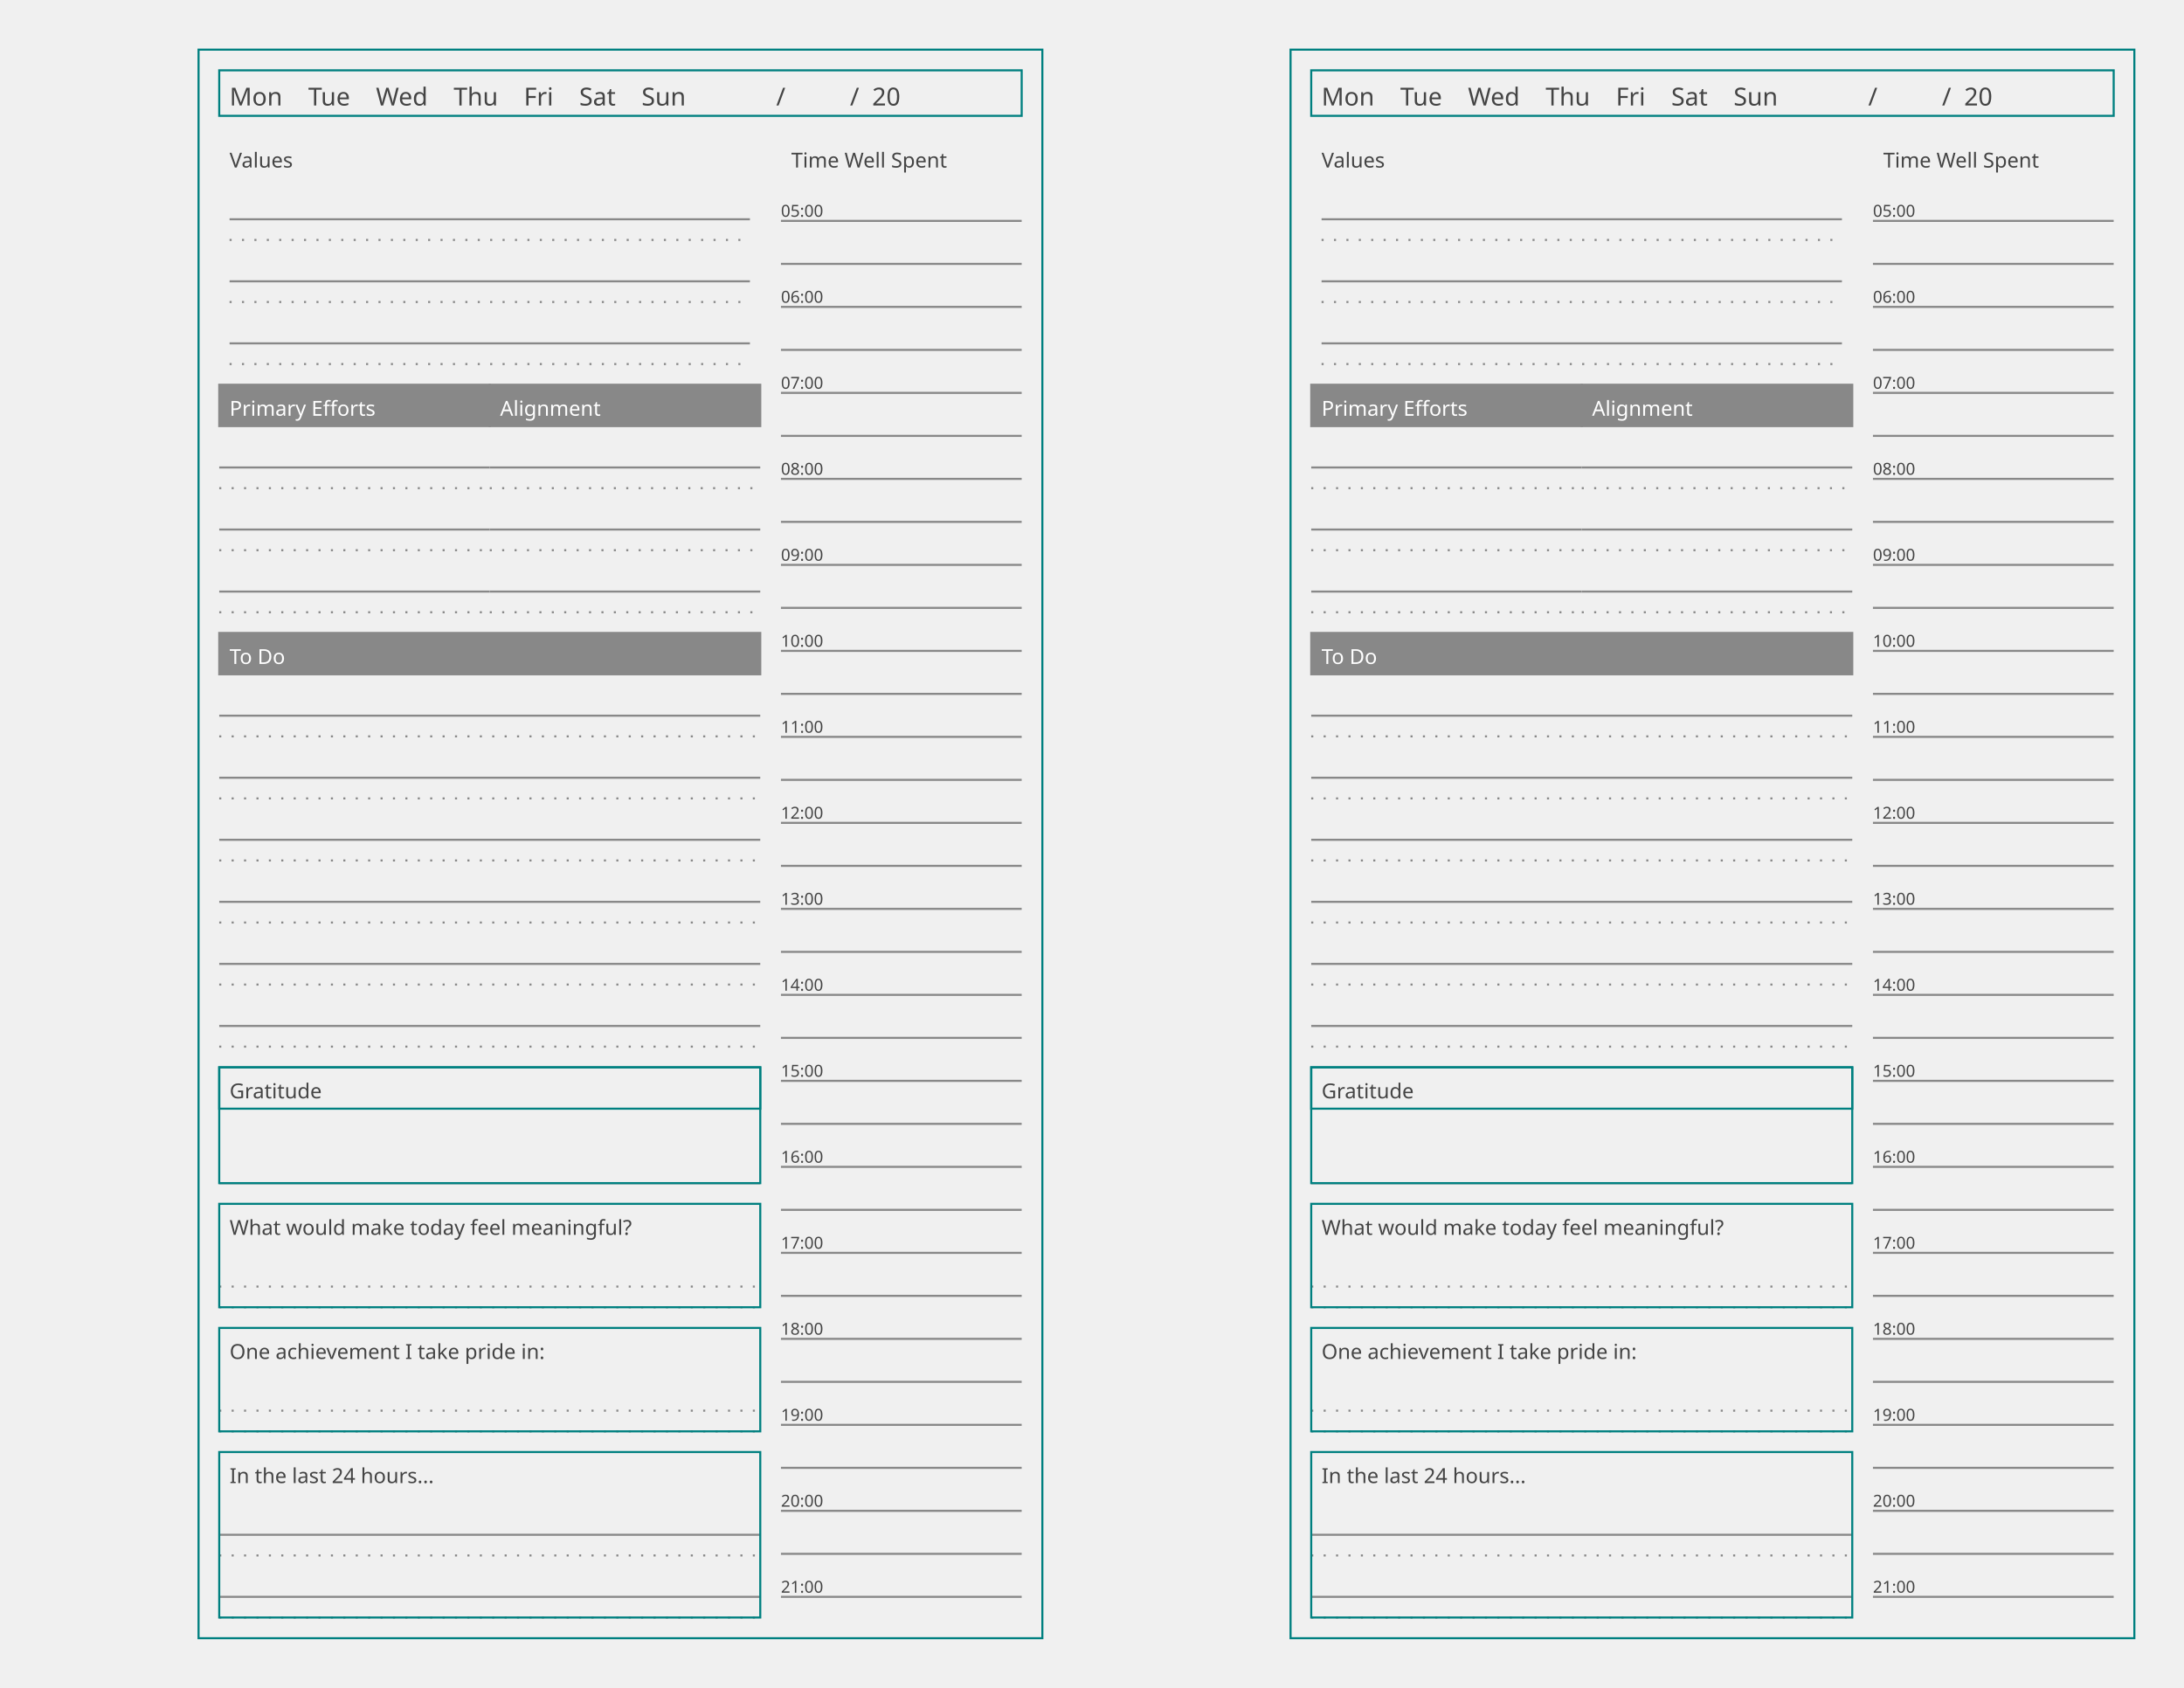
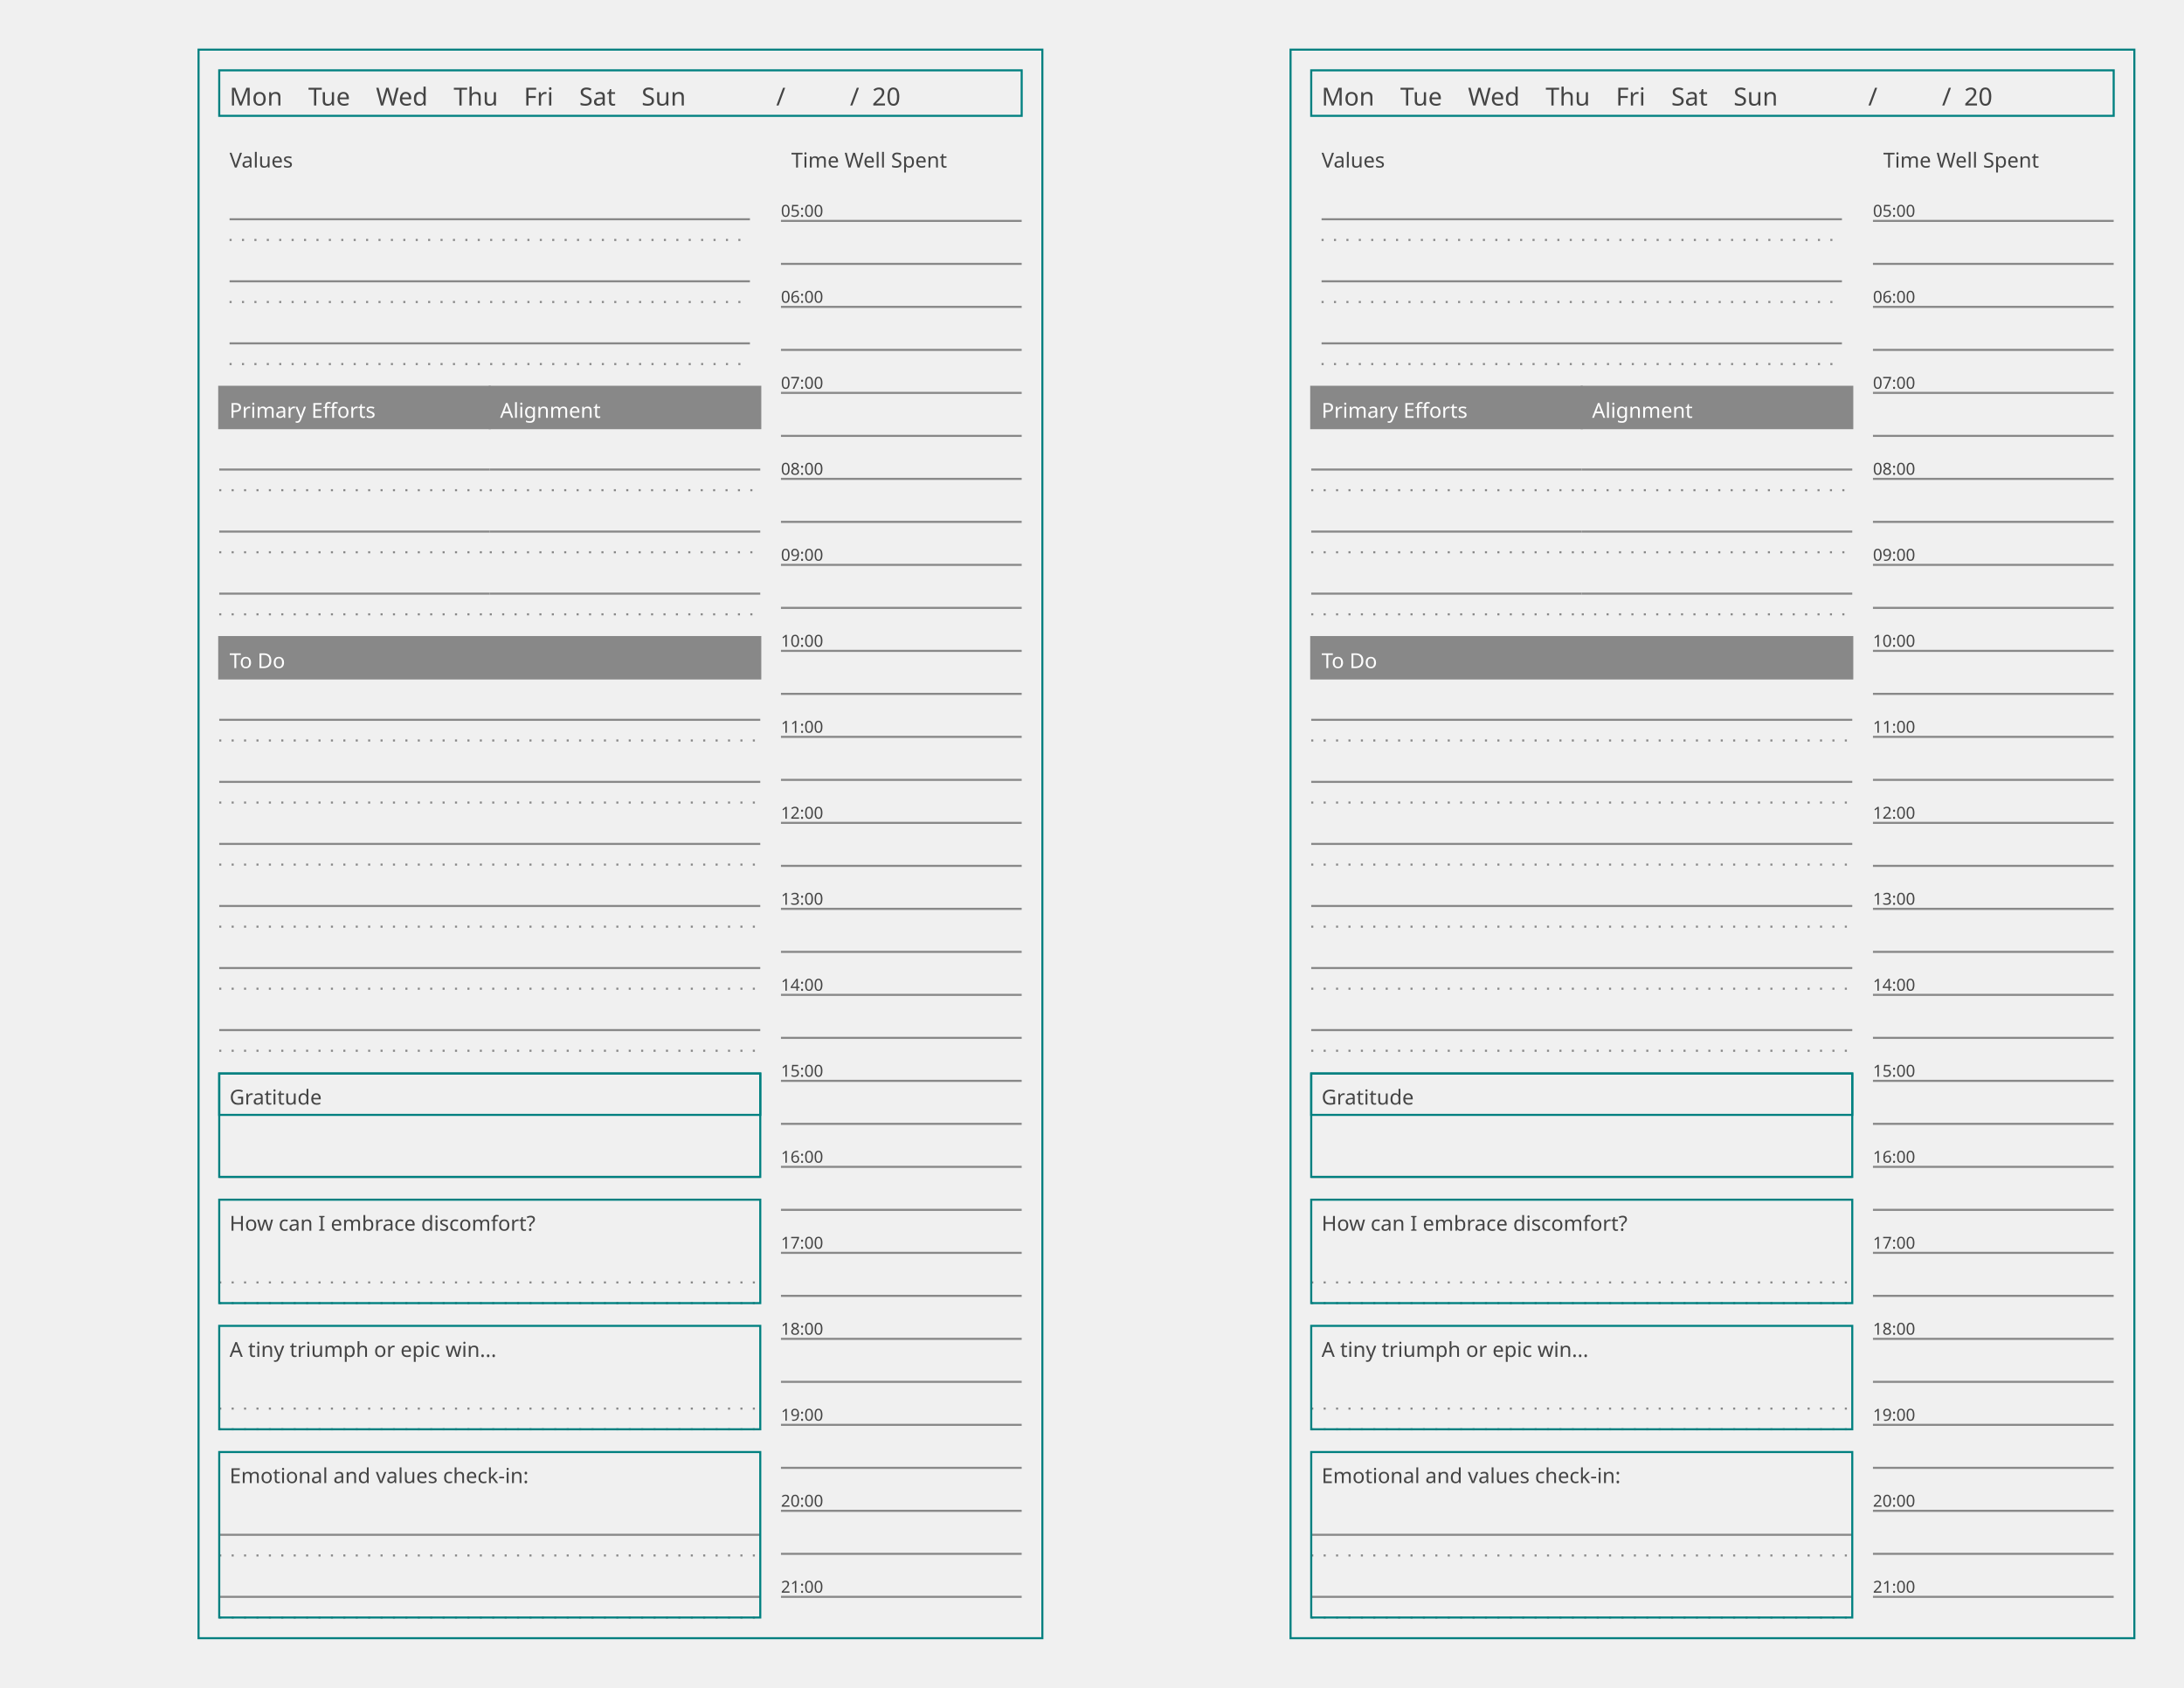
<svg xmlns="http://www.w3.org/2000/svg" baseProfile="tiny" height="8.5in" version="1.2" width="11in">
  <defs />
  <g transform="translate(96, 24.0)">
    <rect fill="none" height="768.0" stroke="#008080" width="408.0" x="0" y="0" />
    <g transform="translate(10, 10)">
      <rect fill="none" height="22" stroke="#008080" stroke-width="1" width="388.0" x="0" y="0" />
      <text alignment-baseline="text-after-edge" fill="#444444" font-family="Trebuchet MS" font-size="12" text-anchor="start" transform="translate(5,17)">Mon    Tue    Wed    Thu    Fri    Sat    Sun              /          /  20          </text>
    </g>
    <g transform="translate(10, 32)">
      <g transform="translate(0,10)">
        <g>
          <g transform="translate(0,0)">
            <text alignment-baseline="text-after-edge" fill="#444444" font-family="Ubuntu Mono" font-size="10" text-anchor="start" transform="translate(5,15)">Values</text>
          </g>
          <g transform="translate(0,20)">
            <g>
              <line stroke="#888888" stroke-dasharray="1,5" stroke-width="1" transform="translate(5,30.0)" x1="0" x2="251.6" y1="0" y2="0" />
              <line stroke="#888888" stroke-dasharray="1,5" stroke-width="1" transform="translate(5,60.0)" x1="0" x2="251.6" y1="0" y2="0" />
              <line stroke="#888888" stroke-dasharray="1,5" stroke-width="1" transform="translate(5,90.0)" x1="0" x2="251.6" y1="0" y2="0" />
            </g>
            <g>
              <line stroke="#888888" stroke-dasharray="1,0" stroke-width="1" transform="translate(5,20.0)" x1="0" x2="251.6" y1="0" y2="0" />
              <line stroke="#888888" stroke-dasharray="1,0" stroke-width="1" transform="translate(5,50.0)" x1="0" x2="251.6" y1="0" y2="0" />
              <line stroke="#888888" stroke-dasharray="1,0" stroke-width="1" transform="translate(5,80.0)" x1="0" x2="251.6" y1="0" y2="0" />
            </g>
          </g>
        </g>
      </g>
-       <g transform="translate(0,130)">
+       <g transform="translate(0,131.0)">
        <g>
          <g transform="translate(0,0)">
            <g>
              <g transform="translate(0,0)">
                <rect fill="#888888" height="20" stroke="#888888" stroke-width="1" width="130.8" x="0" y="0" />
                <text alignment-baseline="text-after-edge" fill="#ffffff" font-family="Trebuchet MS" font-size="10" text-anchor="start" transform="translate(5,15)">Primary Efforts</text>
              </g>
              <g transform="translate(0,20)">
                <g>
                  <line stroke="#888888" stroke-dasharray="1,5" stroke-width="1" transform="translate(0,30.0)" x1="0" x2="130.8" y1="0" y2="0" />
                  <line stroke="#888888" stroke-dasharray="1,5" stroke-width="1" transform="translate(0,60.0)" x1="0" x2="130.8" y1="0" y2="0" />
                  <line stroke="#888888" stroke-dasharray="1,5" stroke-width="1" transform="translate(0,90.0)" x1="0" x2="130.8" y1="0" y2="0" />
                </g>
                <g>
                  <line stroke="#888888" stroke-dasharray="1,0" stroke-width="1" transform="translate(0,20.0)" x1="0" x2="130.8" y1="0" y2="0" />
                  <line stroke="#888888" stroke-dasharray="1,0" stroke-width="1" transform="translate(0,50.0)" x1="0" x2="130.8" y1="0" y2="0" />
                  <line stroke="#888888" stroke-dasharray="1,0" stroke-width="1" transform="translate(0,80.0)" x1="0" x2="130.8" y1="0" y2="0" />
                </g>
              </g>
            </g>
          </g>
          <g transform="translate(130.8,0)">
            <g>
              <g transform="translate(0,0)">
                <rect fill="#888888" height="20" stroke="#888888" stroke-width="1" width="130.8" x="0" y="0" />
                <text alignment-baseline="text-after-edge" fill="#ffffff" font-family="Trebuchet MS" font-size="10" text-anchor="start" transform="translate(5,15)">Alignment</text>
              </g>
              <g transform="translate(0,20)">
                <g>
                  <line stroke="#888888" stroke-dasharray="1,5" stroke-width="1" transform="translate(0,30.0)" x1="0" x2="130.8" y1="0" y2="0" />
                  <line stroke="#888888" stroke-dasharray="1,5" stroke-width="1" transform="translate(0,60.0)" x1="0" x2="130.8" y1="0" y2="0" />
                  <line stroke="#888888" stroke-dasharray="1,5" stroke-width="1" transform="translate(0,90.0)" x1="0" x2="130.8" y1="0" y2="0" />
                </g>
                <g>
                  <line stroke="#888888" stroke-dasharray="1,0" stroke-width="1" transform="translate(0,20.0)" x1="0" x2="130.8" y1="0" y2="0" />
                  <line stroke="#888888" stroke-dasharray="1,0" stroke-width="1" transform="translate(0,50.0)" x1="0" x2="130.8" y1="0" y2="0" />
                  <line stroke="#888888" stroke-dasharray="1,0" stroke-width="1" transform="translate(0,80.0)" x1="0" x2="130.8" y1="0" y2="0" />
                </g>
              </g>
            </g>
          </g>
        </g>
      </g>
-       <g transform="translate(0,250)">
+       <g transform="translate(0,252.0)">
        <g>
          <g transform="translate(0,0)">
            <rect fill="#888888" height="20" stroke="#888888" stroke-width="1" width="261.6" x="0" y="0" />
            <text alignment-baseline="text-after-edge" fill="#ffffff" font-family="Ubuntu Mono" font-size="10" text-anchor="start" transform="translate(5,15)">To Do</text>
          </g>
          <g transform="translate(0,20)">
            <g>
              <line stroke="#888888" stroke-dasharray="1,5" stroke-width="1" transform="translate(0,30.0)" x1="0" x2="261.6" y1="0" y2="0" />
              <line stroke="#888888" stroke-dasharray="1,5" stroke-width="1" transform="translate(0,60.0)" x1="0" x2="261.6" y1="0" y2="0" />
              <line stroke="#888888" stroke-dasharray="1,5" stroke-width="1" transform="translate(0,90.0)" x1="0" x2="261.6" y1="0" y2="0" />
              <line stroke="#888888" stroke-dasharray="1,5" stroke-width="1" transform="translate(0,120.0)" x1="0" x2="261.6" y1="0" y2="0" />
              <line stroke="#888888" stroke-dasharray="1,5" stroke-width="1" transform="translate(0,150.0)" x1="0" x2="261.6" y1="0" y2="0" />
              <line stroke="#888888" stroke-dasharray="1,5" stroke-width="1" transform="translate(0,180.0)" x1="0" x2="261.6" y1="0" y2="0" />
            </g>
            <g>
              <line stroke="#888888" stroke-dasharray="1,0" stroke-width="1" transform="translate(0,20.0)" x1="0" x2="261.6" y1="0" y2="0" />
              <line stroke="#888888" stroke-dasharray="1,0" stroke-width="1" transform="translate(0,50.0)" x1="0" x2="261.6" y1="0" y2="0" />
              <line stroke="#888888" stroke-dasharray="1,0" stroke-width="1" transform="translate(0,80.0)" x1="0" x2="261.6" y1="0" y2="0" />
              <line stroke="#888888" stroke-dasharray="1,0" stroke-width="1" transform="translate(0,110.0)" x1="0" x2="261.6" y1="0" y2="0" />
              <line stroke="#888888" stroke-dasharray="1,0" stroke-width="1" transform="translate(0,140.0)" x1="0" x2="261.6" y1="0" y2="0" />
              <line stroke="#888888" stroke-dasharray="1,0" stroke-width="1" transform="translate(0,170.0)" x1="0" x2="261.6" y1="0" y2="0" />
            </g>
          </g>
        </g>
      </g>
-       <g transform="translate(0,460)">
+       <g transform="translate(0,463.0)">
        <g>
          <g transform="translate(0,0)">
            <rect fill="none" height="20" stroke="#008080" stroke-width="1" width="261.6" x="0" y="0" />
            <text alignment-baseline="text-after-edge" fill="#444444" font-family="Trebuchet MS" font-size="10" text-anchor="start" transform="translate(5,15)">Gratitude</text>
          </g>
          <g transform="translate(0,20)">
-             <line stroke="#888888" stroke-dasharray="1,0" stroke-width="1" transform="translate(0,36.0)" x1="0" x2="261.6" y1="0" y2="0" />
-           </g>
-         </g>
-         <rect fill="none" height="56.0" stroke="#008080" stroke-width="1" width="261.6" x="0" y="0" />
-       </g>
-       <g transform="translate(0,526.0)">
-         <g>
-           <g transform="translate(0,0)">
-             <text alignment-baseline="text-after-edge" fill="#444444" font-family="Ubuntu Mono" font-size="10" text-anchor="start" transform="translate(5,15)">What would make today feel meaningful?</text>
+             <line stroke="#888888" stroke-dasharray="1,0" stroke-width="1" transform="translate(0,30.0)" x1="0" x2="261.6" y1="0" y2="0" />
+           </g>
+         </g>
+         <rect fill="none" height="50" stroke="#008080" stroke-width="1" width="261.6" x="0" y="0" />
+       </g>
+       <g transform="translate(0,524.0)">
+         <g>
+           <g transform="translate(0,0)">
+             <text alignment-baseline="text-after-edge" fill="#444444" font-family="Ubuntu Mono" font-size="10" text-anchor="start" transform="translate(5,15)">How can I embrace discomfort?</text>
          </g>
          <g transform="translate(0,20)">
            <g>
              <line stroke="#888888" stroke-dasharray="1,5" stroke-width="1" transform="translate(0,30.0)" x1="0" x2="261.6" y1="0" y2="0" />
            </g>
            <g>
              <line stroke="#888888" stroke-dasharray="1,5" stroke-width="1" transform="translate(0,20.0)" x1="0" x2="261.6" y1="0" y2="0" />
            </g>
          </g>
        </g>
        <rect fill="none" height="50" stroke="#008080" stroke-width="1" width="261.6" x="0" y="0" />
      </g>
-       <g transform="translate(0,586.0)">
-         <g>
-           <g transform="translate(0,0)">
-             <text alignment-baseline="text-after-edge" fill="#444444" font-family="Ubuntu Mono" font-size="10" text-anchor="start" transform="translate(5,15)">One achievement I take pride in:</text>
+       <g transform="translate(0,585.0)">
+         <g>
+           <g transform="translate(0,0)">
+             <text alignment-baseline="text-after-edge" fill="#444444" font-family="Ubuntu Mono" font-size="10" text-anchor="start" transform="translate(5,15)">A tiny triumph or epic win...</text>
          </g>
          <g transform="translate(0,20)">
            <g>
              <line stroke="#888888" stroke-dasharray="1,5" stroke-width="1" transform="translate(0,30.0)" x1="0" x2="261.6" y1="0" y2="0" />
            </g>
            <g>
              <line stroke="#888888" stroke-dasharray="1,5" stroke-width="1" transform="translate(0,20.0)" x1="0" x2="261.6" y1="0" y2="0" />
            </g>
          </g>
        </g>
        <rect fill="none" height="50" stroke="#008080" stroke-width="1" width="261.6" x="0" y="0" />
      </g>
      <g transform="translate(0,646.0)">
        <g>
          <g transform="translate(0,0)">
-             <text alignment-baseline="text-after-edge" fill="#444444" font-family="Ubuntu Mono" font-size="10" text-anchor="start" transform="translate(5,15)">In the last 24 hours...</text>
+             <text alignment-baseline="text-after-edge" fill="#444444" font-family="Ubuntu Mono" font-size="10" text-anchor="start" transform="translate(5,15)">Emotional and values check-in:</text>
          </g>
          <g transform="translate(0,20)">
            <g>
              <line stroke="#888888" stroke-dasharray="1,5" stroke-width="1" transform="translate(0,30.0)" x1="0" x2="261.6" y1="0" y2="0" />
              <line stroke="#888888" stroke-dasharray="1,5" stroke-width="1" transform="translate(0,60.0)" x1="0" x2="261.6" y1="0" y2="0" />
            </g>
            <g>
              <line stroke="#888888" stroke-dasharray="1,0" stroke-width="1" transform="translate(0,20.0)" x1="0" x2="261.6" y1="0" y2="0" />
              <line stroke="#888888" stroke-dasharray="1,0" stroke-width="1" transform="translate(0,50.0)" x1="0" x2="261.6" y1="0" y2="0" />
            </g>
          </g>
        </g>
        <rect fill="none" height="80" stroke="#008080" stroke-width="1" width="261.6" x="0" y="0" />
      </g>
    </g>
    <g transform="translate(281.6,32)">
      <g>
        <rect fill="none" height="20" stroke="none" width="116.4" x="0" y="10" />
        <text alignment-baseline="text-after-edge" fill="#444444" font-family="Ubuntu Mono" font-size="10" text-anchor="start" x="5" y="25">Time Well Spent</text>
      </g>
      <g>
        <text alignment-baseline="text-after-edge" fill="#444444" font-family="Ubuntu Mono" font-size="8" text-anchor="start" x="0" y="48.788">05:00</text>
        <line stroke="#888888" x1="0" x2="116.4" y1="50.788" y2="50.788" />
        <line stroke="#888888" x1="0" x2="116.4" y1="71.576" y2="71.576" />
        <text alignment-baseline="text-after-edge" fill="#444444" font-family="Ubuntu Mono" font-size="8" text-anchor="start" x="0" y="90.364">06:00</text>
        <line stroke="#888888" x1="0" x2="116.4" y1="92.364" y2="92.364" />
        <line stroke="#888888" x1="0" x2="116.4" y1="113.152" y2="113.152" />
        <text alignment-baseline="text-after-edge" fill="#444444" font-family="Ubuntu Mono" font-size="8" text-anchor="start" x="0" y="131.939">07:00</text>
        <line stroke="#888888" x1="0" x2="116.4" y1="133.939" y2="133.939" />
        <line stroke="#888888" x1="0" x2="116.4" y1="154.727" y2="154.727" />
        <text alignment-baseline="text-after-edge" fill="#444444" font-family="Ubuntu Mono" font-size="8" text-anchor="start" x="0" y="173.515">08:00</text>
        <line stroke="#888888" x1="0" x2="116.4" y1="175.515" y2="175.515" />
        <line stroke="#888888" x1="0" x2="116.4" y1="196.303" y2="196.303" />
        <text alignment-baseline="text-after-edge" fill="#444444" font-family="Ubuntu Mono" font-size="8" text-anchor="start" x="0" y="215.091">09:00</text>
        <line stroke="#888888" x1="0" x2="116.4" y1="217.091" y2="217.091" />
        <line stroke="#888888" x1="0" x2="116.4" y1="237.879" y2="237.879" />
        <text alignment-baseline="text-after-edge" fill="#444444" font-family="Ubuntu Mono" font-size="8" text-anchor="start" x="0" y="256.667">10:00</text>
        <line stroke="#888888" x1="0" x2="116.4" y1="258.667" y2="258.667" />
        <line stroke="#888888" x1="0" x2="116.4" y1="279.455" y2="279.455" />
        <text alignment-baseline="text-after-edge" fill="#444444" font-family="Ubuntu Mono" font-size="8" text-anchor="start" x="0" y="298.242">11:00</text>
        <line stroke="#888888" x1="0" x2="116.4" y1="300.242" y2="300.242" />
        <line stroke="#888888" x1="0" x2="116.4" y1="321.03" y2="321.03" />
        <text alignment-baseline="text-after-edge" fill="#444444" font-family="Ubuntu Mono" font-size="8" text-anchor="start" x="0" y="339.818">12:00</text>
        <line stroke="#888888" x1="0" x2="116.4" y1="341.818" y2="341.818" />
        <line stroke="#888888" x1="0" x2="116.4" y1="362.606" y2="362.606" />
        <text alignment-baseline="text-after-edge" fill="#444444" font-family="Ubuntu Mono" font-size="8" text-anchor="start" x="0" y="381.394">13:00</text>
        <line stroke="#888888" x1="0" x2="116.4" y1="383.394" y2="383.394" />
        <line stroke="#888888" x1="0" x2="116.4" y1="404.182" y2="404.182" />
        <text alignment-baseline="text-after-edge" fill="#444444" font-family="Ubuntu Mono" font-size="8" text-anchor="start" x="0" y="422.97">14:00</text>
        <line stroke="#888888" x1="0" x2="116.4" y1="424.97" y2="424.97" />
        <line stroke="#888888" x1="0" x2="116.4" y1="445.758" y2="445.758" />
        <text alignment-baseline="text-after-edge" fill="#444444" font-family="Ubuntu Mono" font-size="8" text-anchor="start" x="0" y="464.545">15:00</text>
        <line stroke="#888888" x1="0" x2="116.4" y1="466.545" y2="466.545" />
        <line stroke="#888888" x1="0" x2="116.4" y1="487.333" y2="487.333" />
        <text alignment-baseline="text-after-edge" fill="#444444" font-family="Ubuntu Mono" font-size="8" text-anchor="start" x="0" y="506.121">16:00</text>
        <line stroke="#888888" x1="0" x2="116.4" y1="508.121" y2="508.121" />
        <line stroke="#888888" x1="0" x2="116.4" y1="528.909" y2="528.909" />
        <text alignment-baseline="text-after-edge" fill="#444444" font-family="Ubuntu Mono" font-size="8" text-anchor="start" x="0" y="547.697">17:00</text>
        <line stroke="#888888" x1="0" x2="116.4" y1="549.697" y2="549.697" />
        <line stroke="#888888" x1="0" x2="116.4" y1="570.485" y2="570.485" />
        <text alignment-baseline="text-after-edge" fill="#444444" font-family="Ubuntu Mono" font-size="8" text-anchor="start" x="0" y="589.273">18:00</text>
        <line stroke="#888888" x1="0" x2="116.4" y1="591.273" y2="591.273" />
        <line stroke="#888888" x1="0" x2="116.4" y1="612.061" y2="612.061" />
        <text alignment-baseline="text-after-edge" fill="#444444" font-family="Ubuntu Mono" font-size="8" text-anchor="start" x="0" y="630.848">19:00</text>
        <line stroke="#888888" x1="0" x2="116.4" y1="632.848" y2="632.848" />
        <line stroke="#888888" x1="0" x2="116.4" y1="653.636" y2="653.636" />
        <text alignment-baseline="text-after-edge" fill="#444444" font-family="Ubuntu Mono" font-size="8" text-anchor="start" x="0" y="672.424">20:00</text>
        <line stroke="#888888" x1="0" x2="116.4" y1="674.424" y2="674.424" />
        <line stroke="#888888" x1="0" x2="116.4" y1="695.212" y2="695.212" />
        <text alignment-baseline="text-after-edge" fill="#444444" font-family="Ubuntu Mono" font-size="8" text-anchor="start" x="0" y="714.0">21:00</text>
        <line stroke="#888888" x1="0" x2="116.4" y1="716.0" y2="716.0" />
      </g>
    </g>
  </g>
  <g transform="translate(624.0, 24.0)">
    <rect fill="none" height="768.0" stroke="#008080" width="408.0" x="0" y="0" />
    <g transform="translate(10, 10)">
      <rect fill="none" height="22" stroke="#008080" stroke-width="1" width="388.0" x="0" y="0" />
      <text alignment-baseline="text-after-edge" fill="#444444" font-family="Trebuchet MS" font-size="12" text-anchor="start" transform="translate(5,17)">Mon    Tue    Wed    Thu    Fri    Sat    Sun              /          /  20          </text>
    </g>
    <g transform="translate(10, 32)">
      <g transform="translate(0,10)">
        <g>
          <g transform="translate(0,0)">
            <text alignment-baseline="text-after-edge" fill="#444444" font-family="Ubuntu Mono" font-size="10" text-anchor="start" transform="translate(5,15)">Values</text>
          </g>
          <g transform="translate(0,20)">
            <g>
              <line stroke="#888888" stroke-dasharray="1,5" stroke-width="1" transform="translate(5,30.0)" x1="0" x2="251.6" y1="0" y2="0" />
              <line stroke="#888888" stroke-dasharray="1,5" stroke-width="1" transform="translate(5,60.0)" x1="0" x2="251.6" y1="0" y2="0" />
              <line stroke="#888888" stroke-dasharray="1,5" stroke-width="1" transform="translate(5,90.0)" x1="0" x2="251.6" y1="0" y2="0" />
            </g>
            <g>
              <line stroke="#888888" stroke-dasharray="1,0" stroke-width="1" transform="translate(5,20.0)" x1="0" x2="251.6" y1="0" y2="0" />
              <line stroke="#888888" stroke-dasharray="1,0" stroke-width="1" transform="translate(5,50.0)" x1="0" x2="251.6" y1="0" y2="0" />
              <line stroke="#888888" stroke-dasharray="1,0" stroke-width="1" transform="translate(5,80.0)" x1="0" x2="251.6" y1="0" y2="0" />
            </g>
          </g>
        </g>
      </g>
-       <g transform="translate(0,130)">
+       <g transform="translate(0,131.0)">
        <g>
          <g transform="translate(0,0)">
            <g>
              <g transform="translate(0,0)">
                <rect fill="#888888" height="20" stroke="#888888" stroke-width="1" width="130.8" x="0" y="0" />
                <text alignment-baseline="text-after-edge" fill="#ffffff" font-family="Trebuchet MS" font-size="10" text-anchor="start" transform="translate(5,15)">Primary Efforts</text>
              </g>
              <g transform="translate(0,20)">
                <g>
                  <line stroke="#888888" stroke-dasharray="1,5" stroke-width="1" transform="translate(0,30.0)" x1="0" x2="130.8" y1="0" y2="0" />
                  <line stroke="#888888" stroke-dasharray="1,5" stroke-width="1" transform="translate(0,60.0)" x1="0" x2="130.8" y1="0" y2="0" />
                  <line stroke="#888888" stroke-dasharray="1,5" stroke-width="1" transform="translate(0,90.0)" x1="0" x2="130.8" y1="0" y2="0" />
                </g>
                <g>
                  <line stroke="#888888" stroke-dasharray="1,0" stroke-width="1" transform="translate(0,20.0)" x1="0" x2="130.8" y1="0" y2="0" />
                  <line stroke="#888888" stroke-dasharray="1,0" stroke-width="1" transform="translate(0,50.0)" x1="0" x2="130.8" y1="0" y2="0" />
                  <line stroke="#888888" stroke-dasharray="1,0" stroke-width="1" transform="translate(0,80.0)" x1="0" x2="130.8" y1="0" y2="0" />
                </g>
              </g>
            </g>
          </g>
          <g transform="translate(130.8,0)">
            <g>
              <g transform="translate(0,0)">
                <rect fill="#888888" height="20" stroke="#888888" stroke-width="1" width="130.8" x="0" y="0" />
                <text alignment-baseline="text-after-edge" fill="#ffffff" font-family="Trebuchet MS" font-size="10" text-anchor="start" transform="translate(5,15)">Alignment</text>
              </g>
              <g transform="translate(0,20)">
                <g>
                  <line stroke="#888888" stroke-dasharray="1,5" stroke-width="1" transform="translate(0,30.0)" x1="0" x2="130.8" y1="0" y2="0" />
                  <line stroke="#888888" stroke-dasharray="1,5" stroke-width="1" transform="translate(0,60.0)" x1="0" x2="130.8" y1="0" y2="0" />
                  <line stroke="#888888" stroke-dasharray="1,5" stroke-width="1" transform="translate(0,90.0)" x1="0" x2="130.8" y1="0" y2="0" />
                </g>
                <g>
                  <line stroke="#888888" stroke-dasharray="1,0" stroke-width="1" transform="translate(0,20.0)" x1="0" x2="130.8" y1="0" y2="0" />
                  <line stroke="#888888" stroke-dasharray="1,0" stroke-width="1" transform="translate(0,50.0)" x1="0" x2="130.8" y1="0" y2="0" />
                  <line stroke="#888888" stroke-dasharray="1,0" stroke-width="1" transform="translate(0,80.0)" x1="0" x2="130.8" y1="0" y2="0" />
                </g>
              </g>
            </g>
          </g>
        </g>
      </g>
-       <g transform="translate(0,250)">
+       <g transform="translate(0,252.0)">
        <g>
          <g transform="translate(0,0)">
            <rect fill="#888888" height="20" stroke="#888888" stroke-width="1" width="261.6" x="0" y="0" />
            <text alignment-baseline="text-after-edge" fill="#ffffff" font-family="Ubuntu Mono" font-size="10" text-anchor="start" transform="translate(5,15)">To Do</text>
          </g>
          <g transform="translate(0,20)">
            <g>
              <line stroke="#888888" stroke-dasharray="1,5" stroke-width="1" transform="translate(0,30.0)" x1="0" x2="261.6" y1="0" y2="0" />
              <line stroke="#888888" stroke-dasharray="1,5" stroke-width="1" transform="translate(0,60.0)" x1="0" x2="261.6" y1="0" y2="0" />
              <line stroke="#888888" stroke-dasharray="1,5" stroke-width="1" transform="translate(0,90.0)" x1="0" x2="261.6" y1="0" y2="0" />
              <line stroke="#888888" stroke-dasharray="1,5" stroke-width="1" transform="translate(0,120.0)" x1="0" x2="261.6" y1="0" y2="0" />
              <line stroke="#888888" stroke-dasharray="1,5" stroke-width="1" transform="translate(0,150.0)" x1="0" x2="261.6" y1="0" y2="0" />
              <line stroke="#888888" stroke-dasharray="1,5" stroke-width="1" transform="translate(0,180.0)" x1="0" x2="261.6" y1="0" y2="0" />
            </g>
            <g>
              <line stroke="#888888" stroke-dasharray="1,0" stroke-width="1" transform="translate(0,20.0)" x1="0" x2="261.6" y1="0" y2="0" />
              <line stroke="#888888" stroke-dasharray="1,0" stroke-width="1" transform="translate(0,50.0)" x1="0" x2="261.6" y1="0" y2="0" />
              <line stroke="#888888" stroke-dasharray="1,0" stroke-width="1" transform="translate(0,80.0)" x1="0" x2="261.6" y1="0" y2="0" />
              <line stroke="#888888" stroke-dasharray="1,0" stroke-width="1" transform="translate(0,110.0)" x1="0" x2="261.6" y1="0" y2="0" />
              <line stroke="#888888" stroke-dasharray="1,0" stroke-width="1" transform="translate(0,140.0)" x1="0" x2="261.6" y1="0" y2="0" />
              <line stroke="#888888" stroke-dasharray="1,0" stroke-width="1" transform="translate(0,170.0)" x1="0" x2="261.6" y1="0" y2="0" />
            </g>
          </g>
        </g>
      </g>
-       <g transform="translate(0,460)">
+       <g transform="translate(0,463.0)">
        <g>
          <g transform="translate(0,0)">
            <rect fill="none" height="20" stroke="#008080" stroke-width="1" width="261.6" x="0" y="0" />
            <text alignment-baseline="text-after-edge" fill="#444444" font-family="Trebuchet MS" font-size="10" text-anchor="start" transform="translate(5,15)">Gratitude</text>
          </g>
          <g transform="translate(0,20)">
-             <line stroke="#888888" stroke-dasharray="1,0" stroke-width="1" transform="translate(0,36.0)" x1="0" x2="261.6" y1="0" y2="0" />
-           </g>
-         </g>
-         <rect fill="none" height="56.0" stroke="#008080" stroke-width="1" width="261.6" x="0" y="0" />
-       </g>
-       <g transform="translate(0,526.0)">
-         <g>
-           <g transform="translate(0,0)">
-             <text alignment-baseline="text-after-edge" fill="#444444" font-family="Ubuntu Mono" font-size="10" text-anchor="start" transform="translate(5,15)">What would make today feel meaningful?</text>
+             <line stroke="#888888" stroke-dasharray="1,0" stroke-width="1" transform="translate(0,30.0)" x1="0" x2="261.6" y1="0" y2="0" />
+           </g>
+         </g>
+         <rect fill="none" height="50" stroke="#008080" stroke-width="1" width="261.6" x="0" y="0" />
+       </g>
+       <g transform="translate(0,524.0)">
+         <g>
+           <g transform="translate(0,0)">
+             <text alignment-baseline="text-after-edge" fill="#444444" font-family="Ubuntu Mono" font-size="10" text-anchor="start" transform="translate(5,15)">How can I embrace discomfort?</text>
          </g>
          <g transform="translate(0,20)">
            <g>
              <line stroke="#888888" stroke-dasharray="1,5" stroke-width="1" transform="translate(0,30.0)" x1="0" x2="261.6" y1="0" y2="0" />
            </g>
            <g>
              <line stroke="#888888" stroke-dasharray="1,5" stroke-width="1" transform="translate(0,20.0)" x1="0" x2="261.6" y1="0" y2="0" />
            </g>
          </g>
        </g>
        <rect fill="none" height="50" stroke="#008080" stroke-width="1" width="261.6" x="0" y="0" />
      </g>
-       <g transform="translate(0,586.0)">
-         <g>
-           <g transform="translate(0,0)">
-             <text alignment-baseline="text-after-edge" fill="#444444" font-family="Ubuntu Mono" font-size="10" text-anchor="start" transform="translate(5,15)">One achievement I take pride in:</text>
+       <g transform="translate(0,585.0)">
+         <g>
+           <g transform="translate(0,0)">
+             <text alignment-baseline="text-after-edge" fill="#444444" font-family="Ubuntu Mono" font-size="10" text-anchor="start" transform="translate(5,15)">A tiny triumph or epic win...</text>
          </g>
          <g transform="translate(0,20)">
            <g>
              <line stroke="#888888" stroke-dasharray="1,5" stroke-width="1" transform="translate(0,30.0)" x1="0" x2="261.6" y1="0" y2="0" />
            </g>
            <g>
              <line stroke="#888888" stroke-dasharray="1,5" stroke-width="1" transform="translate(0,20.0)" x1="0" x2="261.6" y1="0" y2="0" />
            </g>
          </g>
        </g>
        <rect fill="none" height="50" stroke="#008080" stroke-width="1" width="261.6" x="0" y="0" />
      </g>
      <g transform="translate(0,646.0)">
        <g>
          <g transform="translate(0,0)">
-             <text alignment-baseline="text-after-edge" fill="#444444" font-family="Ubuntu Mono" font-size="10" text-anchor="start" transform="translate(5,15)">In the last 24 hours...</text>
+             <text alignment-baseline="text-after-edge" fill="#444444" font-family="Ubuntu Mono" font-size="10" text-anchor="start" transform="translate(5,15)">Emotional and values check-in:</text>
          </g>
          <g transform="translate(0,20)">
            <g>
              <line stroke="#888888" stroke-dasharray="1,5" stroke-width="1" transform="translate(0,30.0)" x1="0" x2="261.6" y1="0" y2="0" />
              <line stroke="#888888" stroke-dasharray="1,5" stroke-width="1" transform="translate(0,60.0)" x1="0" x2="261.6" y1="0" y2="0" />
            </g>
            <g>
              <line stroke="#888888" stroke-dasharray="1,0" stroke-width="1" transform="translate(0,20.0)" x1="0" x2="261.6" y1="0" y2="0" />
              <line stroke="#888888" stroke-dasharray="1,0" stroke-width="1" transform="translate(0,50.0)" x1="0" x2="261.6" y1="0" y2="0" />
            </g>
          </g>
        </g>
        <rect fill="none" height="80" stroke="#008080" stroke-width="1" width="261.6" x="0" y="0" />
      </g>
    </g>
    <g transform="translate(281.6,32)">
      <g>
        <rect fill="none" height="20" stroke="none" width="116.4" x="0" y="10" />
        <text alignment-baseline="text-after-edge" fill="#444444" font-family="Ubuntu Mono" font-size="10" text-anchor="start" x="5" y="25">Time Well Spent</text>
      </g>
      <g>
        <text alignment-baseline="text-after-edge" fill="#444444" font-family="Ubuntu Mono" font-size="8" text-anchor="start" x="0" y="48.788">05:00</text>
        <line stroke="#888888" x1="0" x2="116.4" y1="50.788" y2="50.788" />
        <line stroke="#888888" x1="0" x2="116.4" y1="71.576" y2="71.576" />
        <text alignment-baseline="text-after-edge" fill="#444444" font-family="Ubuntu Mono" font-size="8" text-anchor="start" x="0" y="90.364">06:00</text>
        <line stroke="#888888" x1="0" x2="116.4" y1="92.364" y2="92.364" />
        <line stroke="#888888" x1="0" x2="116.4" y1="113.152" y2="113.152" />
        <text alignment-baseline="text-after-edge" fill="#444444" font-family="Ubuntu Mono" font-size="8" text-anchor="start" x="0" y="131.939">07:00</text>
        <line stroke="#888888" x1="0" x2="116.4" y1="133.939" y2="133.939" />
        <line stroke="#888888" x1="0" x2="116.4" y1="154.727" y2="154.727" />
        <text alignment-baseline="text-after-edge" fill="#444444" font-family="Ubuntu Mono" font-size="8" text-anchor="start" x="0" y="173.515">08:00</text>
        <line stroke="#888888" x1="0" x2="116.4" y1="175.515" y2="175.515" />
        <line stroke="#888888" x1="0" x2="116.4" y1="196.303" y2="196.303" />
        <text alignment-baseline="text-after-edge" fill="#444444" font-family="Ubuntu Mono" font-size="8" text-anchor="start" x="0" y="215.091">09:00</text>
        <line stroke="#888888" x1="0" x2="116.4" y1="217.091" y2="217.091" />
        <line stroke="#888888" x1="0" x2="116.4" y1="237.879" y2="237.879" />
        <text alignment-baseline="text-after-edge" fill="#444444" font-family="Ubuntu Mono" font-size="8" text-anchor="start" x="0" y="256.667">10:00</text>
        <line stroke="#888888" x1="0" x2="116.4" y1="258.667" y2="258.667" />
        <line stroke="#888888" x1="0" x2="116.4" y1="279.455" y2="279.455" />
        <text alignment-baseline="text-after-edge" fill="#444444" font-family="Ubuntu Mono" font-size="8" text-anchor="start" x="0" y="298.242">11:00</text>
        <line stroke="#888888" x1="0" x2="116.4" y1="300.242" y2="300.242" />
        <line stroke="#888888" x1="0" x2="116.4" y1="321.03" y2="321.03" />
        <text alignment-baseline="text-after-edge" fill="#444444" font-family="Ubuntu Mono" font-size="8" text-anchor="start" x="0" y="339.818">12:00</text>
        <line stroke="#888888" x1="0" x2="116.4" y1="341.818" y2="341.818" />
        <line stroke="#888888" x1="0" x2="116.4" y1="362.606" y2="362.606" />
        <text alignment-baseline="text-after-edge" fill="#444444" font-family="Ubuntu Mono" font-size="8" text-anchor="start" x="0" y="381.394">13:00</text>
        <line stroke="#888888" x1="0" x2="116.4" y1="383.394" y2="383.394" />
        <line stroke="#888888" x1="0" x2="116.4" y1="404.182" y2="404.182" />
        <text alignment-baseline="text-after-edge" fill="#444444" font-family="Ubuntu Mono" font-size="8" text-anchor="start" x="0" y="422.97">14:00</text>
        <line stroke="#888888" x1="0" x2="116.4" y1="424.97" y2="424.97" />
        <line stroke="#888888" x1="0" x2="116.4" y1="445.758" y2="445.758" />
        <text alignment-baseline="text-after-edge" fill="#444444" font-family="Ubuntu Mono" font-size="8" text-anchor="start" x="0" y="464.545">15:00</text>
        <line stroke="#888888" x1="0" x2="116.4" y1="466.545" y2="466.545" />
        <line stroke="#888888" x1="0" x2="116.4" y1="487.333" y2="487.333" />
        <text alignment-baseline="text-after-edge" fill="#444444" font-family="Ubuntu Mono" font-size="8" text-anchor="start" x="0" y="506.121">16:00</text>
        <line stroke="#888888" x1="0" x2="116.4" y1="508.121" y2="508.121" />
        <line stroke="#888888" x1="0" x2="116.4" y1="528.909" y2="528.909" />
        <text alignment-baseline="text-after-edge" fill="#444444" font-family="Ubuntu Mono" font-size="8" text-anchor="start" x="0" y="547.697">17:00</text>
        <line stroke="#888888" x1="0" x2="116.4" y1="549.697" y2="549.697" />
        <line stroke="#888888" x1="0" x2="116.4" y1="570.485" y2="570.485" />
        <text alignment-baseline="text-after-edge" fill="#444444" font-family="Ubuntu Mono" font-size="8" text-anchor="start" x="0" y="589.273">18:00</text>
        <line stroke="#888888" x1="0" x2="116.4" y1="591.273" y2="591.273" />
        <line stroke="#888888" x1="0" x2="116.4" y1="612.061" y2="612.061" />
        <text alignment-baseline="text-after-edge" fill="#444444" font-family="Ubuntu Mono" font-size="8" text-anchor="start" x="0" y="630.848">19:00</text>
        <line stroke="#888888" x1="0" x2="116.4" y1="632.848" y2="632.848" />
        <line stroke="#888888" x1="0" x2="116.4" y1="653.636" y2="653.636" />
        <text alignment-baseline="text-after-edge" fill="#444444" font-family="Ubuntu Mono" font-size="8" text-anchor="start" x="0" y="672.424">20:00</text>
        <line stroke="#888888" x1="0" x2="116.4" y1="674.424" y2="674.424" />
        <line stroke="#888888" x1="0" x2="116.4" y1="695.212" y2="695.212" />
        <text alignment-baseline="text-after-edge" fill="#444444" font-family="Ubuntu Mono" font-size="8" text-anchor="start" x="0" y="714.0">21:00</text>
        <line stroke="#888888" x1="0" x2="116.4" y1="716.0" y2="716.0" />
      </g>
    </g>
  </g>
</svg>
